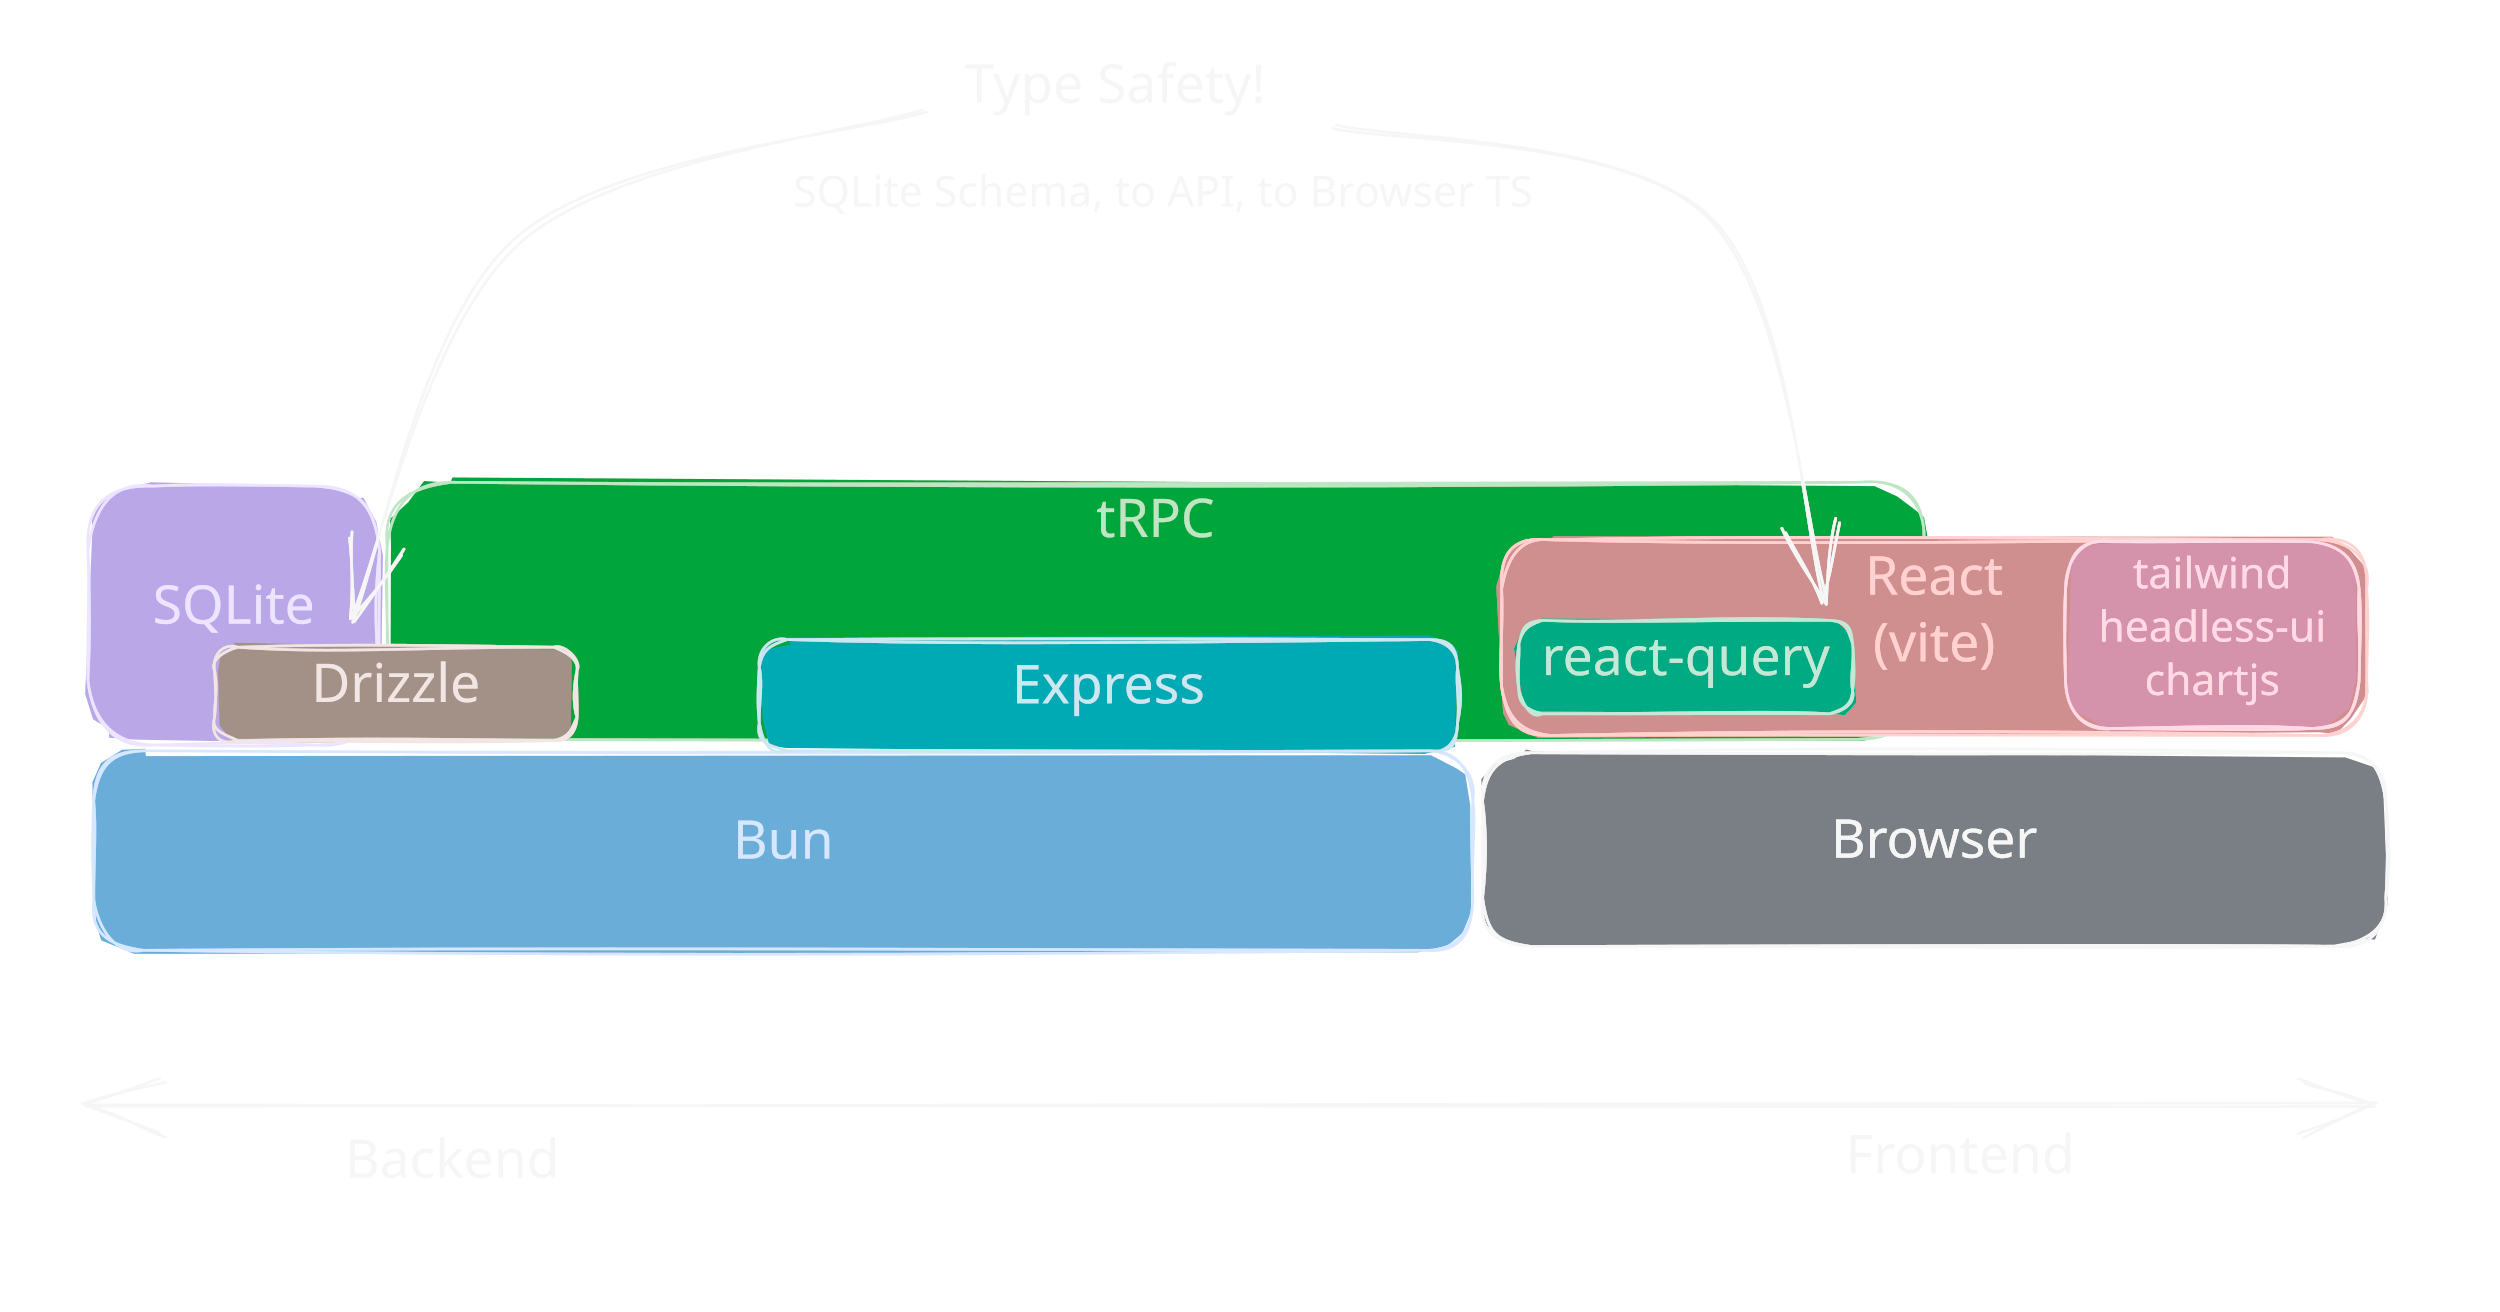
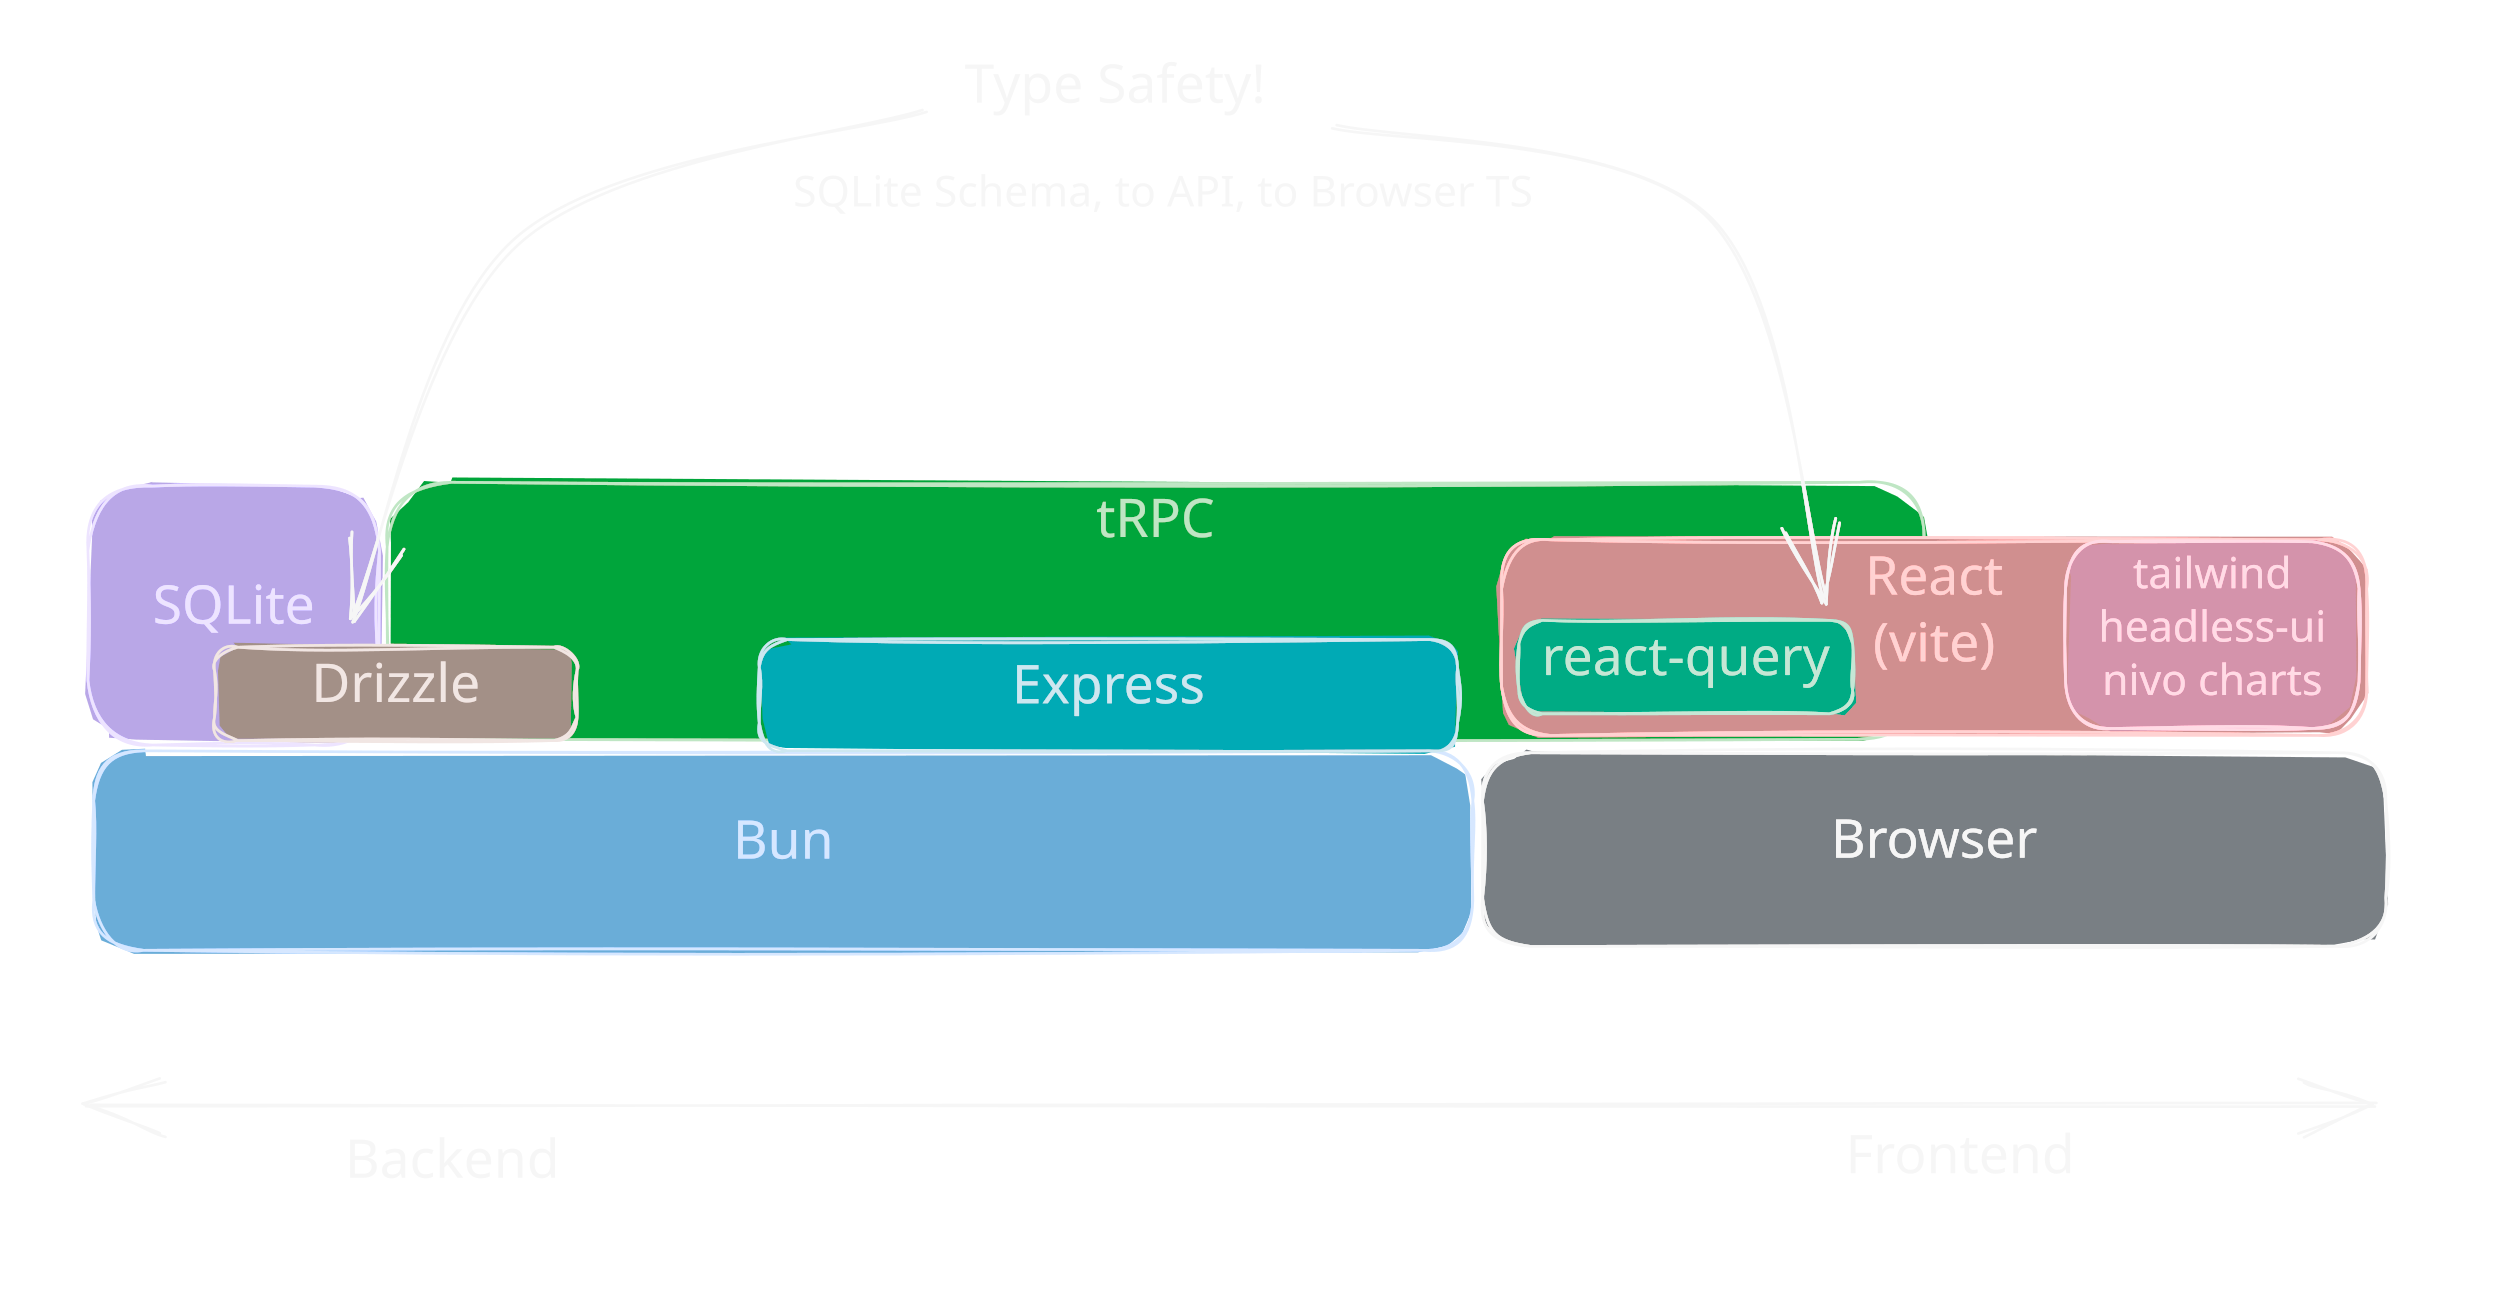
<svg xmlns="http://www.w3.org/2000/svg" version="1.1" viewBox="0 0 936.972 491.434" width="936.972" height="491.434" filter="invert(93%) hue-rotate(180deg)">
  <defs>
    <style class="style-fonts">
      @font-face {
        font-family: "Virgil";
        src: url("https://excalidraw.com/Virgil.woff2");
      }
      @font-face {
        font-family: "Cascadia";
        src: url("https://excalidraw.com/Cascadia.woff2");
      }
    </style>
    <clipPath id="5zvfwO1eo3pXbL0X4743l">
      <rect transform="translate(0 0) rotate(0 458.4858 235.717)" width="916.972" height="471.434">
          </rect>
    </clipPath>
  </defs>
  <g clip-path="url(#5zvfwO1eo3pXbL0X4743l)">
    <g stroke-linecap="round" transform="translate(35.11402 281.3972) rotate(0 258.4464 37.38305)">
      <path d="M19.59 1.97 L501.22 1.65 L510.89 6.66 L514.06 8.85 L515.91 20.43 L516.35 60.34 L513 68.33 L507.49 73.03 L496.26 75.54 L15.16 76.11 L2.82 71.03 L0.8 64.75 L-0.43 17.28 L-0.49 11.77 L2.74 4.54 L10.59 -0.38 L19.27 -0.79" stroke="none" stroke-width="0" fill="#a5d8ff" />
      <path d="M18.69 0 M18.69 0 C166.69 0.76, 312.97 1.43, 498.2 0 M18.69 0 C142.83 0.83, 267.08 0.62, 498.2 0 M498.2 0 C509.41 -0.49, 518.7 7.59, 516.89 18.69 M498.2 0 C508.85 -0.73, 515.73 4.1, 516.89 18.69 M516.89 18.69 C518.2 28.28, 516.23 37.82, 516.89 56.07 M516.89 18.69 C516.23 27.01, 516.57 35.75, 516.89 56.07 M516.89 56.07 C516.48 68.6, 510.04 75.24, 498.2 74.77 M516.89 56.07 C516.44 70.57, 510.61 75.87, 498.2 74.77 M498.2 74.77 C332.7 74.44, 167.91 73.71, 18.69 74.77 M498.2 74.77 C322.8 76.86, 147.73 76.68, 18.69 74.77 M18.69 74.77 C4.44 72.88, -1.29 67.71, 0 56.07 M18.69 74.77 C8.42 76.75, 2.07 67.5, 0 56.07 M0 56.07 C-0.13 46.41, -0.92 39.57, 0 18.69 M0 56.07 C0.03 41.74, 1.02 28.62, 0 18.69 M0 18.69 C1.73 5.77, 6.37 0.53, 18.69 0 M0 18.69 C0.6 7.18, 4.25 0, 18.69 0" stroke="#1971c2" stroke-width="1" fill="none" />
    </g>
  </g>
  <g clip-path="url(#5zvfwO1eo3pXbL0X4743l)">
    <g transform="translate(275.9404 306.2802) rotate(0 17.61999 12.5)">
      <text x="17.62" y="0" font-family="Virgil, Segoe UI Emoji" font-size="20px" fill="#1971c2" text-anchor="middle" style="white-space: pre;" direction="ltr" dominant-baseline="text-before-edge">Bun</text>
    </g>
  </g>
  <g clip-path="url(#5zvfwO1eo3pXbL0X4743l)">
    <g stroke-linecap="round" transform="translate(32.95737 182.1881) rotate(0 54.6368 48.52608)">
      <path d="M23.07 -1.43 L89.71 0.07 L101.67 4.47 L103.23 4.33 L108.05 13.32 L110.56 26.1 L109.8 77.45 L107.83 85.93 L102.95 92.77 L95.13 96.56 L85.11 96.27 L18.09 95.02 L7.92 94.31 L7.91 91.12 L1.91 87.4 L-1.05 77.9 L1.56 19.2 L1.48 12.22 L4.7 5.38 L14.19 0.73 L24.49 -1.59" stroke="none" stroke-width="0" fill="#d0bfff" />
      <path d="M24.26 0 M24.26 0 C46.29 -1.22, 66.77 -0.17, 85.01 0 M24.26 0 C40.28 -0.69, 56.72 -0.44, 85.01 0 M85.01 0 C103.11 1.1, 107.35 7.5, 109.27 24.26 M85.01 0 C100.41 -0.15, 107.63 6.86, 109.27 24.26 M109.27 24.26 C108.01 37.3, 106.98 47.12, 109.27 72.79 M109.27 24.26 C109.38 38.56, 108.79 53.76, 109.27 72.79 M109.27 72.79 C109.81 88.77, 100.43 98.16, 85.01 97.05 M109.27 72.79 C111.51 89.81, 99.96 98.65, 85.01 97.05 M85.01 97.05 C60.05 95.48, 38.37 96.73, 24.26 97.05 M85.01 97.05 C61.9 97.91, 36.87 97.25, 24.26 97.05 M24.26 97.05 C9.62 96.46, 1.62 87.73, 0 72.79 M24.26 97.05 C9.61 98.35, 1.6 88.26, 0 72.79 M0 72.79 C-0.36 57.62, 0.66 39.88, 0 24.26 M0 72.79 C0.81 57.43, 0.78 43.21, 0 24.26 M0 24.26 C-1.19 7.02, 7.52 -0.5, 24.26 0 M0 24.26 C1.95 9.88, 7.93 -2.13, 24.26 0" stroke="#6741d9" stroke-width="1" fill="none" />
    </g>
  </g>
  <g clip-path="url(#5zvfwO1eo3pXbL0X4743l)">
    <g transform="translate(55.1642 218.2142) rotate(0 32.42997 12.5)">
      <text x="32.43" y="0" font-family="Virgil, Segoe UI Emoji" font-size="20px" fill="#6741d9" text-anchor="middle" style="white-space: pre;" direction="ltr" dominant-baseline="text-before-edge">SQLite</text>
    </g>
  </g>
  <g clip-path="url(#5zvfwO1eo3pXbL0X4743l)">
    <g stroke-linecap="round" transform="translate(145.1065 180.7503) rotate(0 287.9214 48.16665)">
      <path d="M24.44 -1.8 L557.45 1.43 L566.01 5.35 L573.44 10.93 L575.98 13.02 L577.64 22.35 L577.41 78.48 L568.11 91.3 L562.46 94.2 L553.26 96.96 L16.69 96.08 L9.21 92.27 L1.83 86.25 L2.31 83.22 L1.27 71.96 L1.42 22.63 L1.02 13.77 L7.87 7.49 L13.82 -0.47 L23.64 0.21" stroke="none" stroke-width="0" fill="#b2f2bb" />
      <path d="M24.08 0 M24.08 0 C152.9 1.16, 283 0.38, 551.76 0 M24.08 0 C217.97 2.05, 412.11 1.87, 551.76 0 M551.76 0 C569.29 -1.52, 577.07 6.29, 575.84 24.08 M551.76 0 C568.4 -1.95, 577.56 8.49, 575.84 24.08 M575.84 24.08 C573.84 39.95, 575.87 54.9, 575.84 72.25 M575.84 24.08 C575.36 34.16, 575.37 43.61, 575.84 72.25 M575.84 72.25 C574.68 88.83, 566.81 96.1, 551.76 96.33 M575.84 72.25 C577.01 90.2, 568.25 94.56, 551.76 96.33 M551.76 96.33 C377.54 97.17, 203.38 96.99, 24.08 96.33 M551.76 96.33 C391.23 97.26, 231 96.87, 24.08 96.33 M24.08 96.33 C8.48 95.55, -1.79 89.05, 0 72.25 M24.08 96.33 C8.43 96.75, 1.86 90.56, 0 72.25 M0 72.25 C0.97 56.08, -1.28 39.59, 0 24.08 M0 72.25 C0.25 55.99, -0.34 40.59, 0 24.08 M0 24.08 C1.62 8.96, 8.86 0.02, 24.08 0 M0 24.08 C-1.79 7.37, 8.49 1.96, 24.08 0" stroke="#2f9e44" stroke-width="1" fill="none" />
    </g>
  </g>
  <g clip-path="url(#5zvfwO1eo3pXbL0X4743l)">
    <g transform="translate(407.548 185.7503) rotate(0 25.47998 12.5)">
      <text x="25.48" y="0" font-family="Virgil, Segoe UI Emoji" font-size="20px" fill="#2f9e44" text-anchor="middle" style="white-space: pre;" direction="ltr" dominant-baseline="text-before-edge">tRPC</text>
    </g>
  </g>
  <g clip-path="url(#5zvfwO1eo3pXbL0X4743l)">
    <g stroke-linecap="round" transform="translate(284.5741 239.7006) rotate(0 130.8407 20.84825)">
      <path d="M9.43 -0.71 L250.97 -1.45 L259.49 1.81 L261.87 4.48 L260.87 29.9 L260.76 40.17 L249.36 42.86 L9.81 40.64 L3.76 39.81 L1.3 29.78 L0.19 5.32 L1.58 3.92 L12.11 1.84" stroke="none" stroke-width="0" fill="#99e9f2" />
      <path d="M10.42 0 M10.42 0 C61.71 1.61, 111.48 1.65, 251.26 0 M10.42 0 C67.44 -0.32, 124.44 -0.46, 251.26 0 M251.26 0 C257.28 0.77, 261.81 4.17, 261.68 10.42 M251.26 0 C259.45 0.07, 261.22 3.1, 261.68 10.42 M261.68 10.42 C262.6 17.45, 263.78 21.31, 261.68 31.27 M261.68 10.42 C260.99 17.23, 262.61 23.23, 261.68 31.27 M261.68 31.27 C262.08 37.28, 257.48 43.26, 251.26 41.7 M261.68 31.27 C261.16 39.91, 259.94 42.38, 251.26 41.7 M251.26 41.7 C197.9 42.36, 145.45 41.43, 10.42 41.7 M251.26 41.7 C178.98 41.94, 108.14 42.26, 10.42 41.7 M10.42 41.7 C4.11 43.53, 1.38 39.13, 0 31.27 M10.42 41.7 C2.85 39.51, -1.28 38.42, 0 31.27 M0 31.27 C-0.11 23.09, 1.37 16.89, 0 10.42 M0 31.27 C-0.73 24.84, -0.52 17.38, 0 10.42 M0 10.42 C-0.9 3.55, 4.77 -1.44, 10.42 0 M0 10.42 C1.09 3.39, 4.42 2.12, 10.42 0" stroke="#0c8599" stroke-width="1" fill="none" />
    </g>
  </g>
  <g clip-path="url(#5zvfwO1eo3pXbL0X4743l)">
    <g transform="translate(377.4949 248.0489) rotate(0 37.91996 12.5)">
      <text x="37.92" y="0" font-family="Virgil, Segoe UI Emoji" font-size="20px" fill="#0c8599" text-anchor="middle" style="white-space: pre;" direction="ltr" dominant-baseline="text-before-edge">Express</text>
    </g>
  </g>
  <g clip-path="url(#5zvfwO1eo3pXbL0X4743l)">
    <g stroke-linecap="round" transform="translate(555.6013 282.1161) rotate(0 169.3021 36.30469)">
      <path d="M18.4 -0.65 L323.43 1.76 L335.53 5.89 L337.45 10.59 L339.43 56.83 L334.53 70 L330.24 69.95 L319.17 71.94 L15.51 72.81 L6.68 70.03 L0.77 63.8 L0.17 17.65 L-0.45 9.93 L4.4 4.29 L11.94 2.28 L16.5 -1.2" stroke="none" stroke-width="0" fill="#e9ecef" />
      <path d="M18.15 0 M18.15 0 C119.33 -2.08, 219.33 -1.89, 320.45 0 M18.15 0 C89.02 0.13, 159.14 0.89, 320.45 0 M320.45 0 C332.07 -0.04, 339.17 6.06, 338.6 18.15 M320.45 0 C333.61 -0.41, 336.71 6.28, 338.6 18.15 M338.6 18.15 C340.03 32.57, 340.44 44.47, 338.6 54.46 M338.6 18.15 C338.98 27.81, 339.6 38.21, 338.6 54.46 M338.6 54.46 C339.94 66.08, 330.76 70.81, 320.45 72.61 M338.6 54.46 C339.56 64.74, 332.98 73.73, 320.45 72.61 M320.45 72.61 C257.14 71.85, 194.49 72.28, 18.15 72.61 M320.45 72.61 C238.87 73.58, 155.71 72.52, 18.15 72.61 M18.15 72.61 C4.09 71.52, -1.28 66.7, 0 54.46 M18.15 72.61 C4.3 70.64, 2.08 67.32, 0 54.46 M0 54.46 C1.59 42.35, 1.43 27.66, 0 18.15 M0 54.46 C-0.07 40.39, 0.22 27.41, 0 18.15 M0 18.15 C1.45 6.02, 6.19 1.58, 18.15 0 M0 18.15 C-0.66 6.7, 4.97 -0.22, 18.15 0" stroke="#1e1e1e" stroke-width="1" fill="none" />
    </g>
  </g>
  <g clip-path="url(#5zvfwO1eo3pXbL0X4743l)">
    <g transform="translate(686.5034 305.9208) rotate(0 38.39996 12.5)">
      <text x="38.4" y="0" font-family="Virgil, Segoe UI Emoji" font-size="20px" fill="#1e1e1e" text-anchor="middle" style="white-space: pre;" direction="ltr" dominant-baseline="text-before-edge">Browser</text>
    </g>
  </g>
  <g clip-path="url(#5zvfwO1eo3pXbL0X4743l)">
    <g stroke-linecap="round" transform="translate(562.7904 202.3176) rotate(0 162.113 36.66412)">
      <path d="M19.74 -1.33 L311.27 -1.17 L317.1 2.82 L324.48 11.01 L324.05 20.17 L324.84 57.46 L318.27 67.07 L312.75 72.85 L306.49 72.12 L13.76 74.2 L2.74 69.32 L0.56 64.85 L-1.98 17.54 L0.12 10.38 L3.74 3.01 L9.1 -0.37 L17.18 0.22" stroke="none" stroke-width="0" fill="#ffc9c9" />
      <path d="M18.33 0 M18.33 0 C111.19 2.31, 206.22 0.24, 305.89 0 M18.33 0 C82.37 -1.35, 147.45 -1.01, 305.89 0 M305.89 0 C318.48 -1.78, 324.9 4.21, 324.23 18.33 M305.89 0 C317.77 0.13, 326.23 6.97, 324.23 18.33 M324.23 18.33 C324.05 33.19, 324.47 43.23, 324.23 55 M324.23 18.33 C325.18 30.23, 324.25 42.08, 324.23 55 M324.23 55 C324.72 66.32, 316.56 73.36, 305.89 73.33 M324.23 55 C324.87 65.6, 318.58 74.35, 305.89 73.33 M305.89 73.33 C200.79 71.21, 95.49 71.57, 18.33 73.33 M305.89 73.33 C199.56 73.39, 94.65 72.82, 18.33 73.33 M18.33 73.33 C6.22 72.03, 1.86 65.83, 0 55 M18.33 73.33 C4.65 73.87, 1.71 66.07, 0 55 M0 55 C-0.95 44.84, 0.7 31.08, 0 18.33 M0 55 C-0.08 42.32, -0.08 32.16, 0 18.33 M0 18.33 C-0.73 4.8, 4.17 -1.44, 18.33 0 M0 18.33 C2.02 7.42, 6.37 -1.31, 18.33 0" stroke="#e03131" stroke-width="1" fill="none" />
    </g>
  </g>
  <g clip-path="url(#5zvfwO1eo3pXbL0X4743l)">
    <g transform="translate(695.3135 207.3176) rotate(0 29.58998 25)">
      <text x="29.59" y="0" font-family="Virgil, Segoe UI Emoji" font-size="20px" fill="#e03131" text-anchor="middle" style="white-space: pre;" direction="ltr" dominant-baseline="text-before-edge">React</text>
      <text x="29.59" y="25" font-family="Virgil, Segoe UI Emoji" font-size="20px" fill="#e03131" text-anchor="middle" style="white-space: pre;" direction="ltr" dominant-baseline="text-before-edge">(vite)</text>
    </g>
  </g>
  <g clip-path="url(#5zvfwO1eo3pXbL0X4743l)">
    <g stroke-linecap="round" transform="translate(80.40503 242.5763) rotate(0 67.93652 17.5)">
      <path d="M7.09 -1.7 L132.76 1.04 L133.88 5.94 L133.5 29.85 L132.9 34.35 L127.54 34.26 L5.88 34.31 L1.89 29.35 L1.28 8.86 L2.19 3.6 L8.56 0.13" stroke="none" stroke-width="0" fill="#eaddd7" />
      <path d="M8.75 0 M8.75 0 C43.82 2.53, 76.33 -0.07, 127.12 0 M8.75 0 C37.46 -1.05, 65.49 -1.05, 127.12 0 M127.12 0 C131.42 1.59, 136.6 4.42, 135.87 8.75 M127.12 0 C130.73 -1.55, 137.87 4.83, 135.87 8.75 M135.87 8.75 C134.85 13.16, 134.03 20.58, 135.87 26.25 M135.87 8.75 C135.39 15.13, 136.16 21.17, 135.87 26.25 M135.87 26.25 C135.61 31.02, 133.34 35.45, 127.12 35 M135.87 26.25 C133.91 30.08, 133.81 33.43, 127.12 35 M127.12 35 C91.64 34.59, 56.22 33.88, 8.75 35 M127.12 35 C98.37 35.85, 69.86 35.49, 8.75 35 M8.75 35 C2.64 36.91, -1.82 33.63, 0 26.25 M8.75 35 C4.85 32.91, -1.61 31.68, 0 26.25 M0 26.25 C-0.12 19.74, 1.51 16.54, 0 8.75 M0 26.25 C0.7 20.74, 0.39 15.94, 0 8.75 M0 8.75 C-0.98 2.44, 3.58 -1.72, 8.75 0 M0 8.75 C-1.82 4.83, 3.83 1.18, 8.75 0" stroke="#846358" stroke-width="1" fill="none" />
    </g>
  </g>
  <g clip-path="url(#5zvfwO1eo3pXbL0X4743l)">
    <g transform="translate(114.5116 247.5763) rotate(0 33.82996 12.5)">
      <text x="33.83" y="0" font-family="Virgil, Segoe UI Emoji" font-size="20px" fill="#846358" text-anchor="middle" style="white-space: pre;" direction="ltr" dominant-baseline="text-before-edge">Drizzle</text>
    </g>
  </g>
  <g clip-path="url(#5zvfwO1eo3pXbL0X4743l)">
    <g stroke-linecap="round">
      <g transform="translate(32.95731 413.6756) rotate(0 428.4899 0.3926404)">
        <path d="M-0.72 0.95 C142.41 0.97, 714.61 -0.33, 857.7 -0.31 M1.11 0.4 C144.24 0.64, 714.42 1.26, 857.15 1.06" stroke="#1e1e1e" stroke-width="1" fill="none" />
      </g>
      <g transform="translate(32.95731 413.6756) rotate(0 428.4899 0.3926404)">
        <path d="M29.04 -8.09 C20.99 -5.92, 17.3 -6.16, -1.98 -0.04 M26.92 -9.51 C18.58 -6.57, 9.11 -2.81, -1.58 0.1" stroke="#1e1e1e" stroke-width="1" fill="none" />
      </g>
      <g transform="translate(32.95731 413.6756) rotate(0 428.4899 0.3926404)">
        <path d="M29.07 12.43 C21.09 10.3, 17.4 5.74, -1.98 -0.04 M26.96 11.01 C18.7 7.48, 9.23 4.79, -1.58 0.1" stroke="#1e1e1e" stroke-width="1" fill="none" />
      </g>
      <g transform="translate(32.95731 413.6756) rotate(0 428.4899 0.3926404)">
        <path d="M830.54 12.59 C834.39 10.78, 842.53 6.22, 855.88 0.07 M828.42 11.16 C837.92 7.91, 846.22 5.2, 856.28 0.21" stroke="#1e1e1e" stroke-width="1" fill="none" />
      </g>
      <g transform="translate(32.95731 413.6756) rotate(0 428.4899 0.3926404)">
        <path d="M830.54 -7.93 C834.31 -5.44, 842.45 -5.69, 855.88 0.07 M828.42 -9.36 C837.83 -6.14, 846.12 -2.39, 856.28 0.21" stroke="#1e1e1e" stroke-width="1" fill="none" />
      </g>
    </g>
    <mask />
  </g>
  <g clip-path="url(#5zvfwO1eo3pXbL0X4743l)">
    <g transform="translate(129.2905 425.897) rotate(0 39.65997 12.5)">
      <text x="0" y="0" font-family="Virgil, Segoe UI Emoji" font-size="20px" fill="#1e1e1e" text-anchor="start" style="white-space: pre;" direction="ltr" dominant-baseline="text-before-edge">Backend</text>
    </g>
  </g>
  <g clip-path="url(#5zvfwO1eo3pXbL0X4743l)">
    <g transform="translate(691.7135 424.1806) rotate(0 41.72997 12.5)">
      <text x="0" y="0" font-family="Virgil, Segoe UI Emoji" font-size="20px" fill="#1e1e1e" text-anchor="start" style="white-space: pre;" direction="ltr" dominant-baseline="text-before-edge">Frontend</text>
    </g>
  </g>
  <g clip-path="url(#5zvfwO1eo3pXbL0X4743l)">
    <g stroke-linecap="round" transform="translate(569.2606 232.5116) rotate(0 62.54473 17.5)">
      <path d="M8.38 -0.75 L118.46 -0.26 L125.27 6.34 L126.4 30.94 L122.13 35.56 L114.63 34.7 L3.52 34.13 L1.28 29.02 L-1.85 10.5 L1.73 2.29 L7.09 1.23" stroke="none" stroke-width="0" fill="#96f2d7" />
      <path d="M8.75 0 M8.75 0 C42.03 1.24, 78.34 -1.98, 116.34 0 M8.75 0 C32.54 1.03, 57.32 -0.11, 116.34 0 M116.34 0 C123.76 0.35, 124.34 2.55, 125.09 8.75 M116.34 0 C122.71 0.46, 123.01 2.9, 125.09 8.75 M125.09 8.75 C125.79 14.96, 123.97 22.01, 125.09 26.25 M125.09 8.75 C125.66 15.11, 125.82 22.14, 125.09 26.25 M125.09 26.25 C124.72 30.91, 122.94 33.07, 116.34 35 M125.09 26.25 C126.38 31.91, 120.17 34.52, 116.34 35 M116.34 35 C93.95 33.7, 70.17 34.92, 8.75 35 M116.34 35 C84.94 34.78, 51.71 35.14, 8.75 35 M8.75 35 C1.65 33.37, 0.01 30.09, 0 26.25 M8.75 35 C5.18 36.94, 2.07 33.03, 0 26.25 M0 26.25 C-0.96 18.98, -0.93 15.46, 0 8.75 M0 26.25 C-0.6 19.41, 0.35 12.53, 0 8.75 M0 8.75 C1.49 2.61, 4.51 1.58, 8.75 0 M0 8.75 C1.49 3.78, 1.2 0.65, 8.75 0" stroke="#099268" stroke-width="1" fill="none" />
    </g>
  </g>
  <g clip-path="url(#5zvfwO1eo3pXbL0X4743l)">
    <g transform="translate(574.9854 237.5116) rotate(0 56.81995 12.5)">
      <text x="56.82" y="0" font-family="Virgil, Segoe UI Emoji" font-size="20px" fill="#099268" text-anchor="middle" style="white-space: pre;" direction="ltr" dominant-baseline="text-before-edge">react-query</text>
    </g>
  </g>
  <g clip-path="url(#5zvfwO1eo3pXbL0X4743l)">
    <g stroke-linecap="round" transform="translate(774.1482 203.0364) rotate(0 54.99629 35)">
      <path d="M16.01 0.99 L94.21 -0.59 L102.71 2.6 L106.84 8.16 L108.74 12.26 L108.93 50.51 L106.48 62.03 L98.18 68.92 L92.17 70.04 L16.83 71.12 L8.67 66.07 L3.3 63.47 L0.56 57.28 L2.09 13.17 L0.69 7.89 L7.7 1.42 L18.61 0.44" stroke="none" stroke-width="0" fill="#fcc2d7" />
      <path d="M17.5 0 M17.5 0 C46.58 0.26, 76.26 -0.58, 92.49 0 M17.5 0 C33.39 -0.61, 50.96 -0.48, 92.49 0 M92.49 0 C103.16 1.46, 108.32 5.71, 109.99 17.5 M92.49 0 C104.48 1.54, 109.2 7.64, 109.99 17.5 M109.99 17.5 C110.99 27.49, 110.29 37.23, 109.99 52.5 M109.99 17.5 C109.34 28.03, 110.71 37.23, 109.99 52.5 M109.99 52.5 C108.68 64.58, 105.31 69.15, 92.49 70 M109.99 52.5 C107.79 65.52, 105.25 70.08, 92.49 70 M92.49 70 C74.99 68.85, 60.16 69.12, 17.5 70 M92.49 70 C77.92 70.71, 61.21 70.39, 17.5 70 M17.5 70 C6.05 70.16, 0.44 63.23, 0 52.5 M17.5 70 C7.82 71.22, 0.55 64.87, 0 52.5 M0 52.5 C-0.01 41.52, -0.85 33.05, 0 17.5 M0 52.5 C-0.43 42.36, -0.33 33.33, 0 17.5 M0 17.5 C1.44 4.5, 4.72 -1.11, 17.5 0 M0 17.5 C0.06 7.22, 6.07 -2.26, 17.5 0" stroke="#c2255c" stroke-width="1" fill="none" />
    </g>
  </g>
  <g clip-path="url(#5zvfwO1eo3pXbL0X4743l)">
-     <g transform="translate(786.1766 208.0364) rotate(0 42.96796 30)">
-       <text x="42.968" y="0" font-family="Virgil, Segoe UI Emoji" font-size="16px" fill="#c2255c" text-anchor="middle" style="white-space: pre;" direction="ltr" dominant-baseline="text-before-edge">tailwind</text>
-       <text x="42.968" y="20" font-family="Virgil, Segoe UI Emoji" font-size="16px" fill="#c2255c" text-anchor="middle" style="white-space: pre;" direction="ltr" dominant-baseline="text-before-edge">headless-ui</text>
-       <text x="42.968" y="40" font-family="Virgil, Segoe UI Emoji" font-size="16px" fill="#c2255c" text-anchor="middle" style="white-space: pre;" direction="ltr" dominant-baseline="text-before-edge">chartjs</text>
+     <g transform="translate(785.4325 208.0364) rotate(0 43.71198 30)">
+       <text x="43.712" y="0" font-family="Virgil, Segoe UI Emoji" font-size="16px" fill="#c2255c" text-anchor="middle" style="white-space: pre;" direction="ltr" dominant-baseline="text-before-edge">tailwind</text>
+       <text x="43.712" y="20" font-family="Virgil, Segoe UI Emoji" font-size="16px" fill="#c2255c" text-anchor="middle" style="white-space: pre;" direction="ltr" dominant-baseline="text-before-edge">headless-ui</text>
+       <text x="43.712" y="40" font-family="Virgil, Segoe UI Emoji" font-size="16px" fill="#c2255c" text-anchor="middle" style="white-space: pre;" direction="ltr" dominant-baseline="text-before-edge">nivo charts</text>
    </g>
  </g>
  <g clip-path="url(#5zvfwO1eo3pXbL0X4743l)">
    <g transform="translate(361.497 22.96698) rotate(0 64.50994 12.5)">
      <text x="0" y="0" font-family="Virgil, Segoe UI Emoji" font-size="20px" fill="#1e1e1e" text-anchor="start" style="white-space: pre;" direction="ltr" dominant-baseline="text-before-edge">Type Safety!</text>
    </g>
  </g>
  <g clip-path="url(#5zvfwO1eo3pXbL0X4743l)">
    <g stroke-linecap="round">
      <g transform="translate(347.5197 41.36647) rotate(0 -107.9729 95.8388)">
        <path d="M-0.21 0.58 C-26.03 8.68, -118.79 16.25, -154.65 48.12 C-190.51 80, -205.21 167.89, -215.35 191.83 M-1.78 -0.15 C-27.26 8.19, -116.87 18.02, -152.53 49.68 C-188.19 81.35, -205.33 166.53, -215.73 189.85" stroke="#1e1e1e" stroke-width="1" fill="none" />
      </g>
      <g transform="translate(347.5197 41.36647) rotate(0 -107.9729 95.8388)">
        <path d="M-215.6 157.99 C-216.35 170.65, -215 179.98, -214.66 191.51 M-216.52 160.31 C-215.45 169.82, -215.22 180.09, -216.24 190.54" stroke="#1e1e1e" stroke-width="1" fill="none" />
      </g>
      <g transform="translate(347.5197 41.36647) rotate(0 -107.9729 95.8388)">
        <path d="M-196.12 164.47 C-203.07 175.03, -207.96 182.28, -214.66 191.51 M-197.05 166.79 C-202.23 174.3, -208.25 182.5, -216.24 190.54" stroke="#1e1e1e" stroke-width="1" fill="none" />
      </g>
    </g>
    <mask />
  </g>
  <g clip-path="url(#5zvfwO1eo3pXbL0X4743l)">
    <g stroke-linecap="round">
      <g transform="translate(500.235 48.4227) rotate(0 91.68854 87.60508)">
        <path d="M-0.96 -0.32 C22.04 4.94, 107.81 2.8, 138.69 32.09 C169.57 61.38, 176.68 151.46, 184.33 175.44 M0.74 -1.54 C24.06 3.8, 110.55 3.37, 140.99 33.09 C171.42 62.8, 176.05 153.31, 183.34 176.75" stroke="#1e1e1e" stroke-width="1" fill="none" />
      </g>
      <g transform="translate(500.235 48.4227) rotate(0 91.68854 87.60508)">
        <path d="M167.59 149.58 C171.98 159.57, 179.12 169.28, 184.23 178.02 M169.04 151.31 C173.59 159.88, 179.07 168.08, 182.57 177.57" stroke="#1e1e1e" stroke-width="1" fill="none" />
      </g>
      <g transform="translate(500.235 48.4227) rotate(0 91.68854 87.60508)">
        <path d="M187.77 145.85 C184.92 157.02, 184.82 168.07, 184.23 178.02 M189.22 147.58 C187.12 157.5, 185.93 166.94, 182.57 177.57" stroke="#1e1e1e" stroke-width="1" fill="none" />
      </g>
    </g>
    <mask />
  </g>
  <g clip-path="url(#5zvfwO1eo3pXbL0X4743l)">
    <g transform="translate(279.4241 64.97445) rotate(0 156.4799 10)">
      <text x="156.48" y="0" font-family="Virgil, Segoe UI Emoji" font-size="16px" fill="#1e1e1e" text-anchor="middle" style="white-space: pre;" direction="ltr" dominant-baseline="text-before-edge">SQLite Schema, to API, to Browser TS</text>
    </g>
  </g>
</svg>
